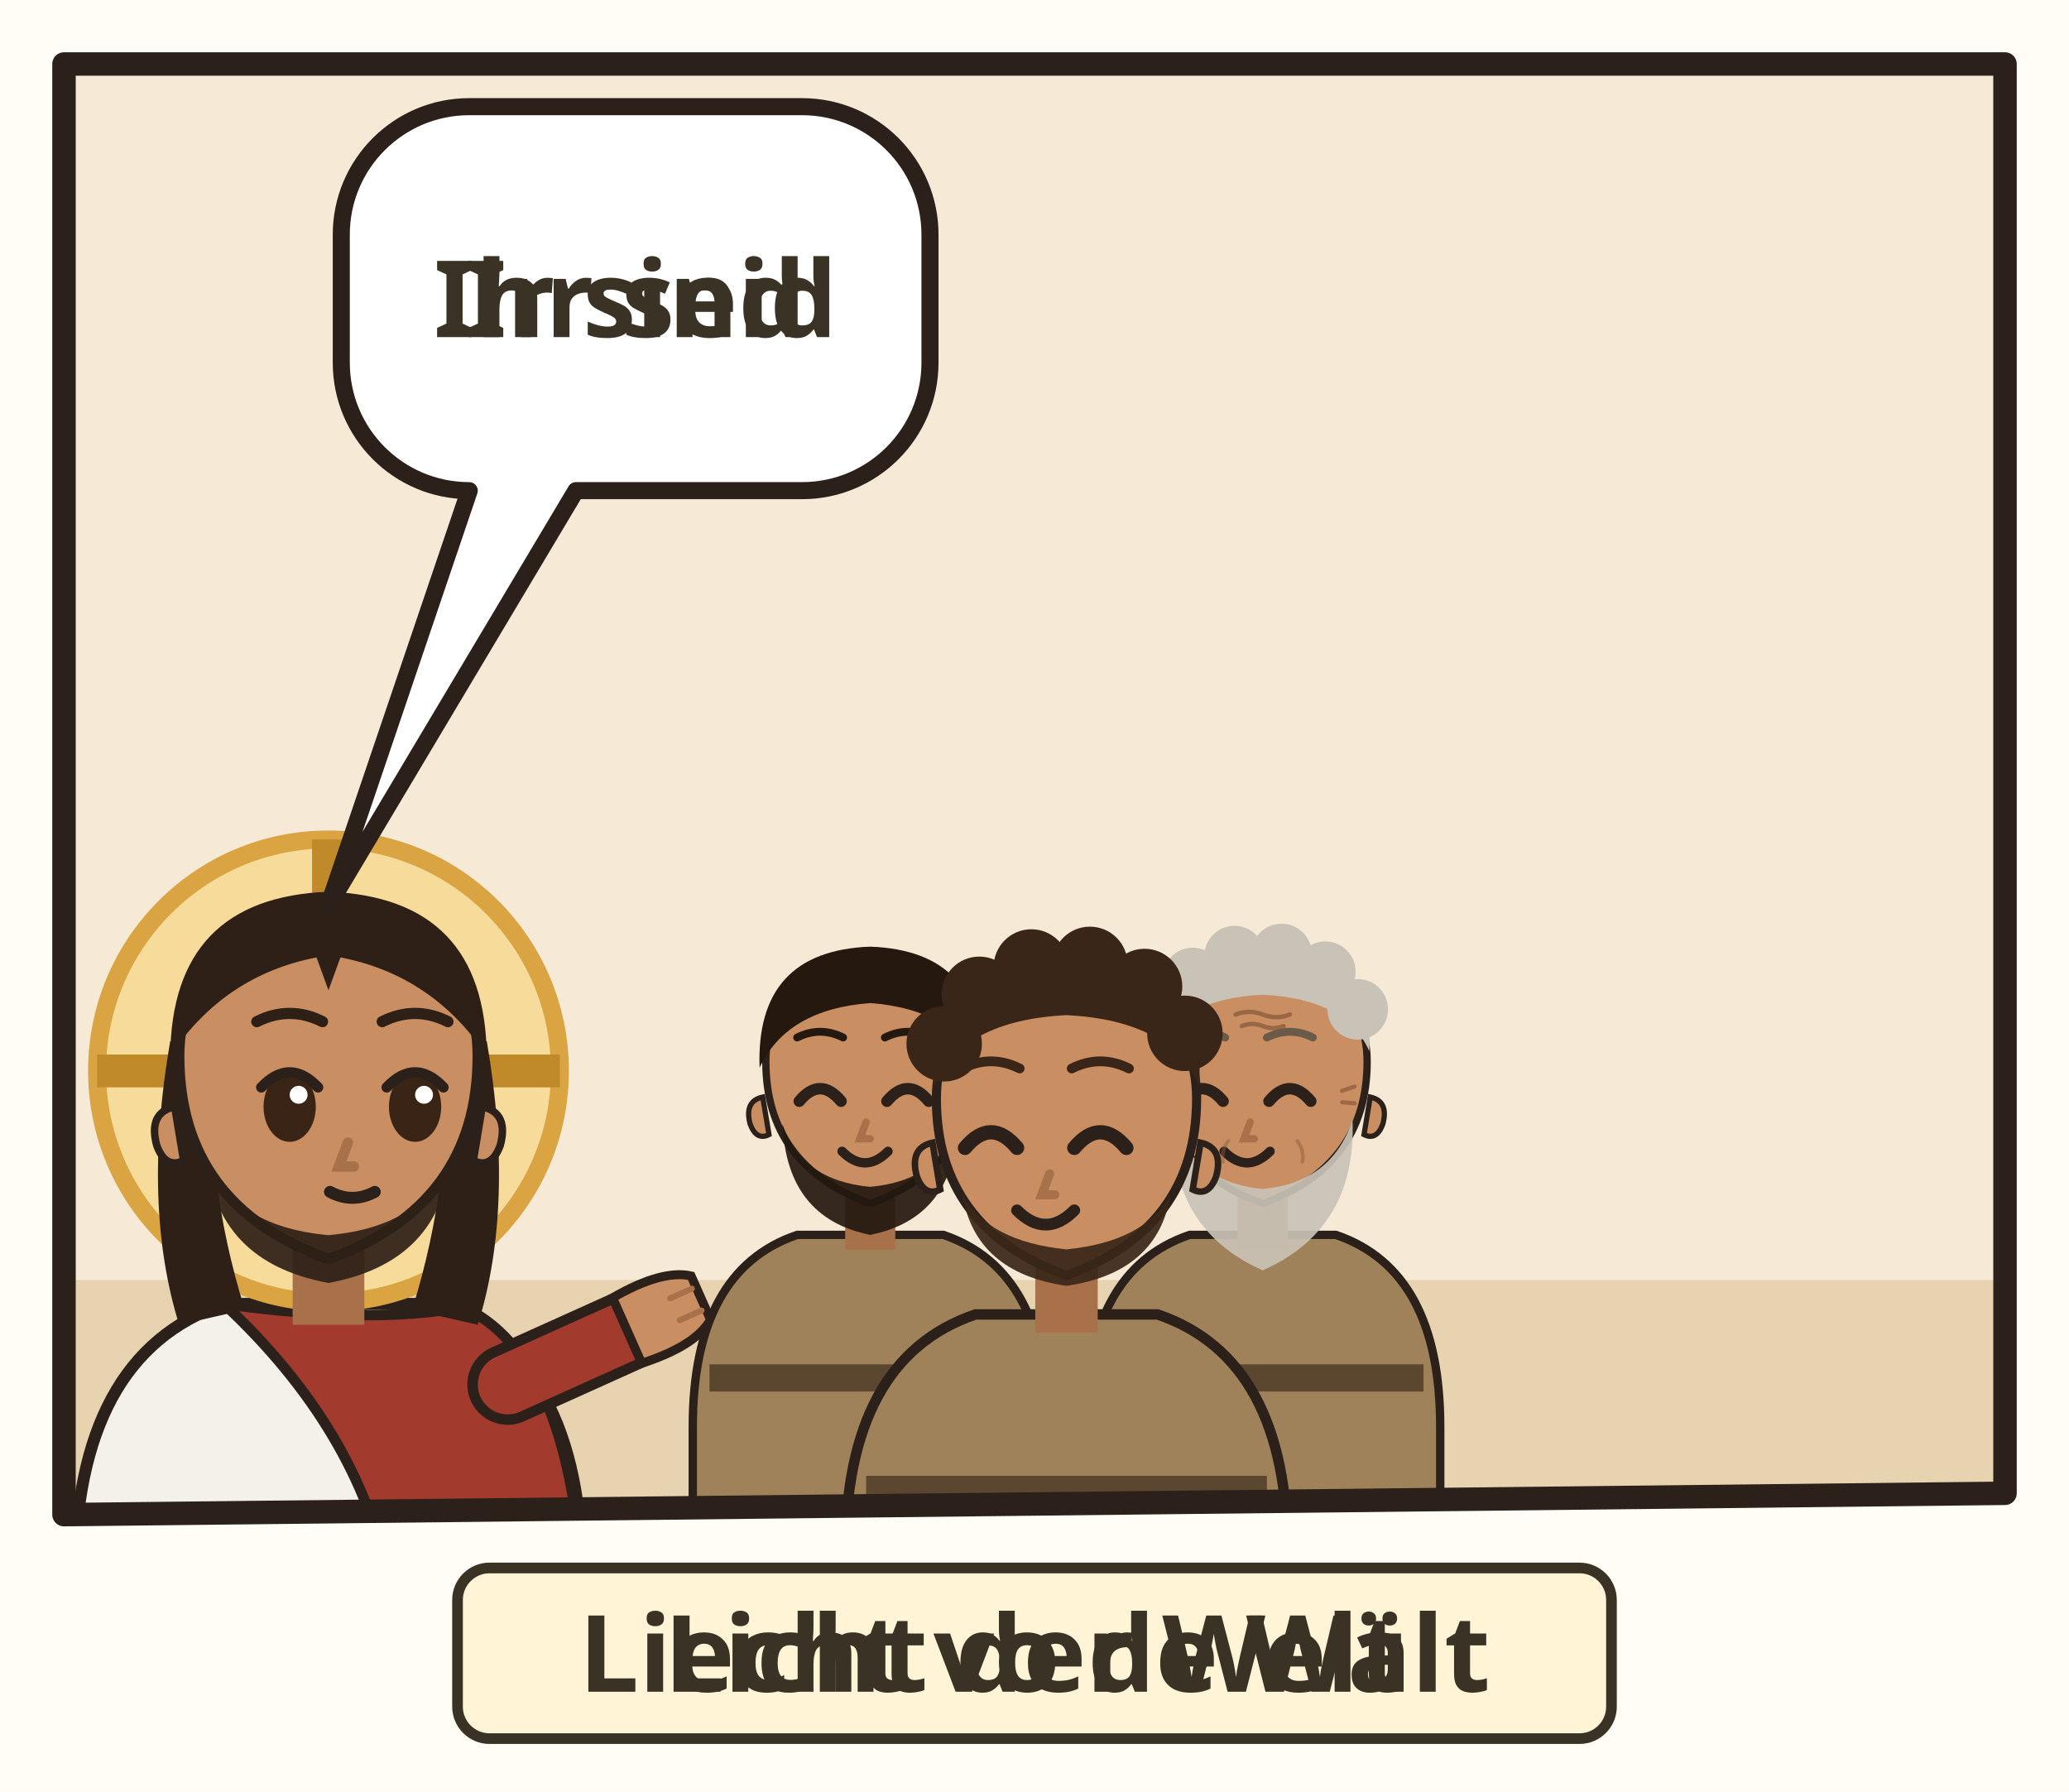
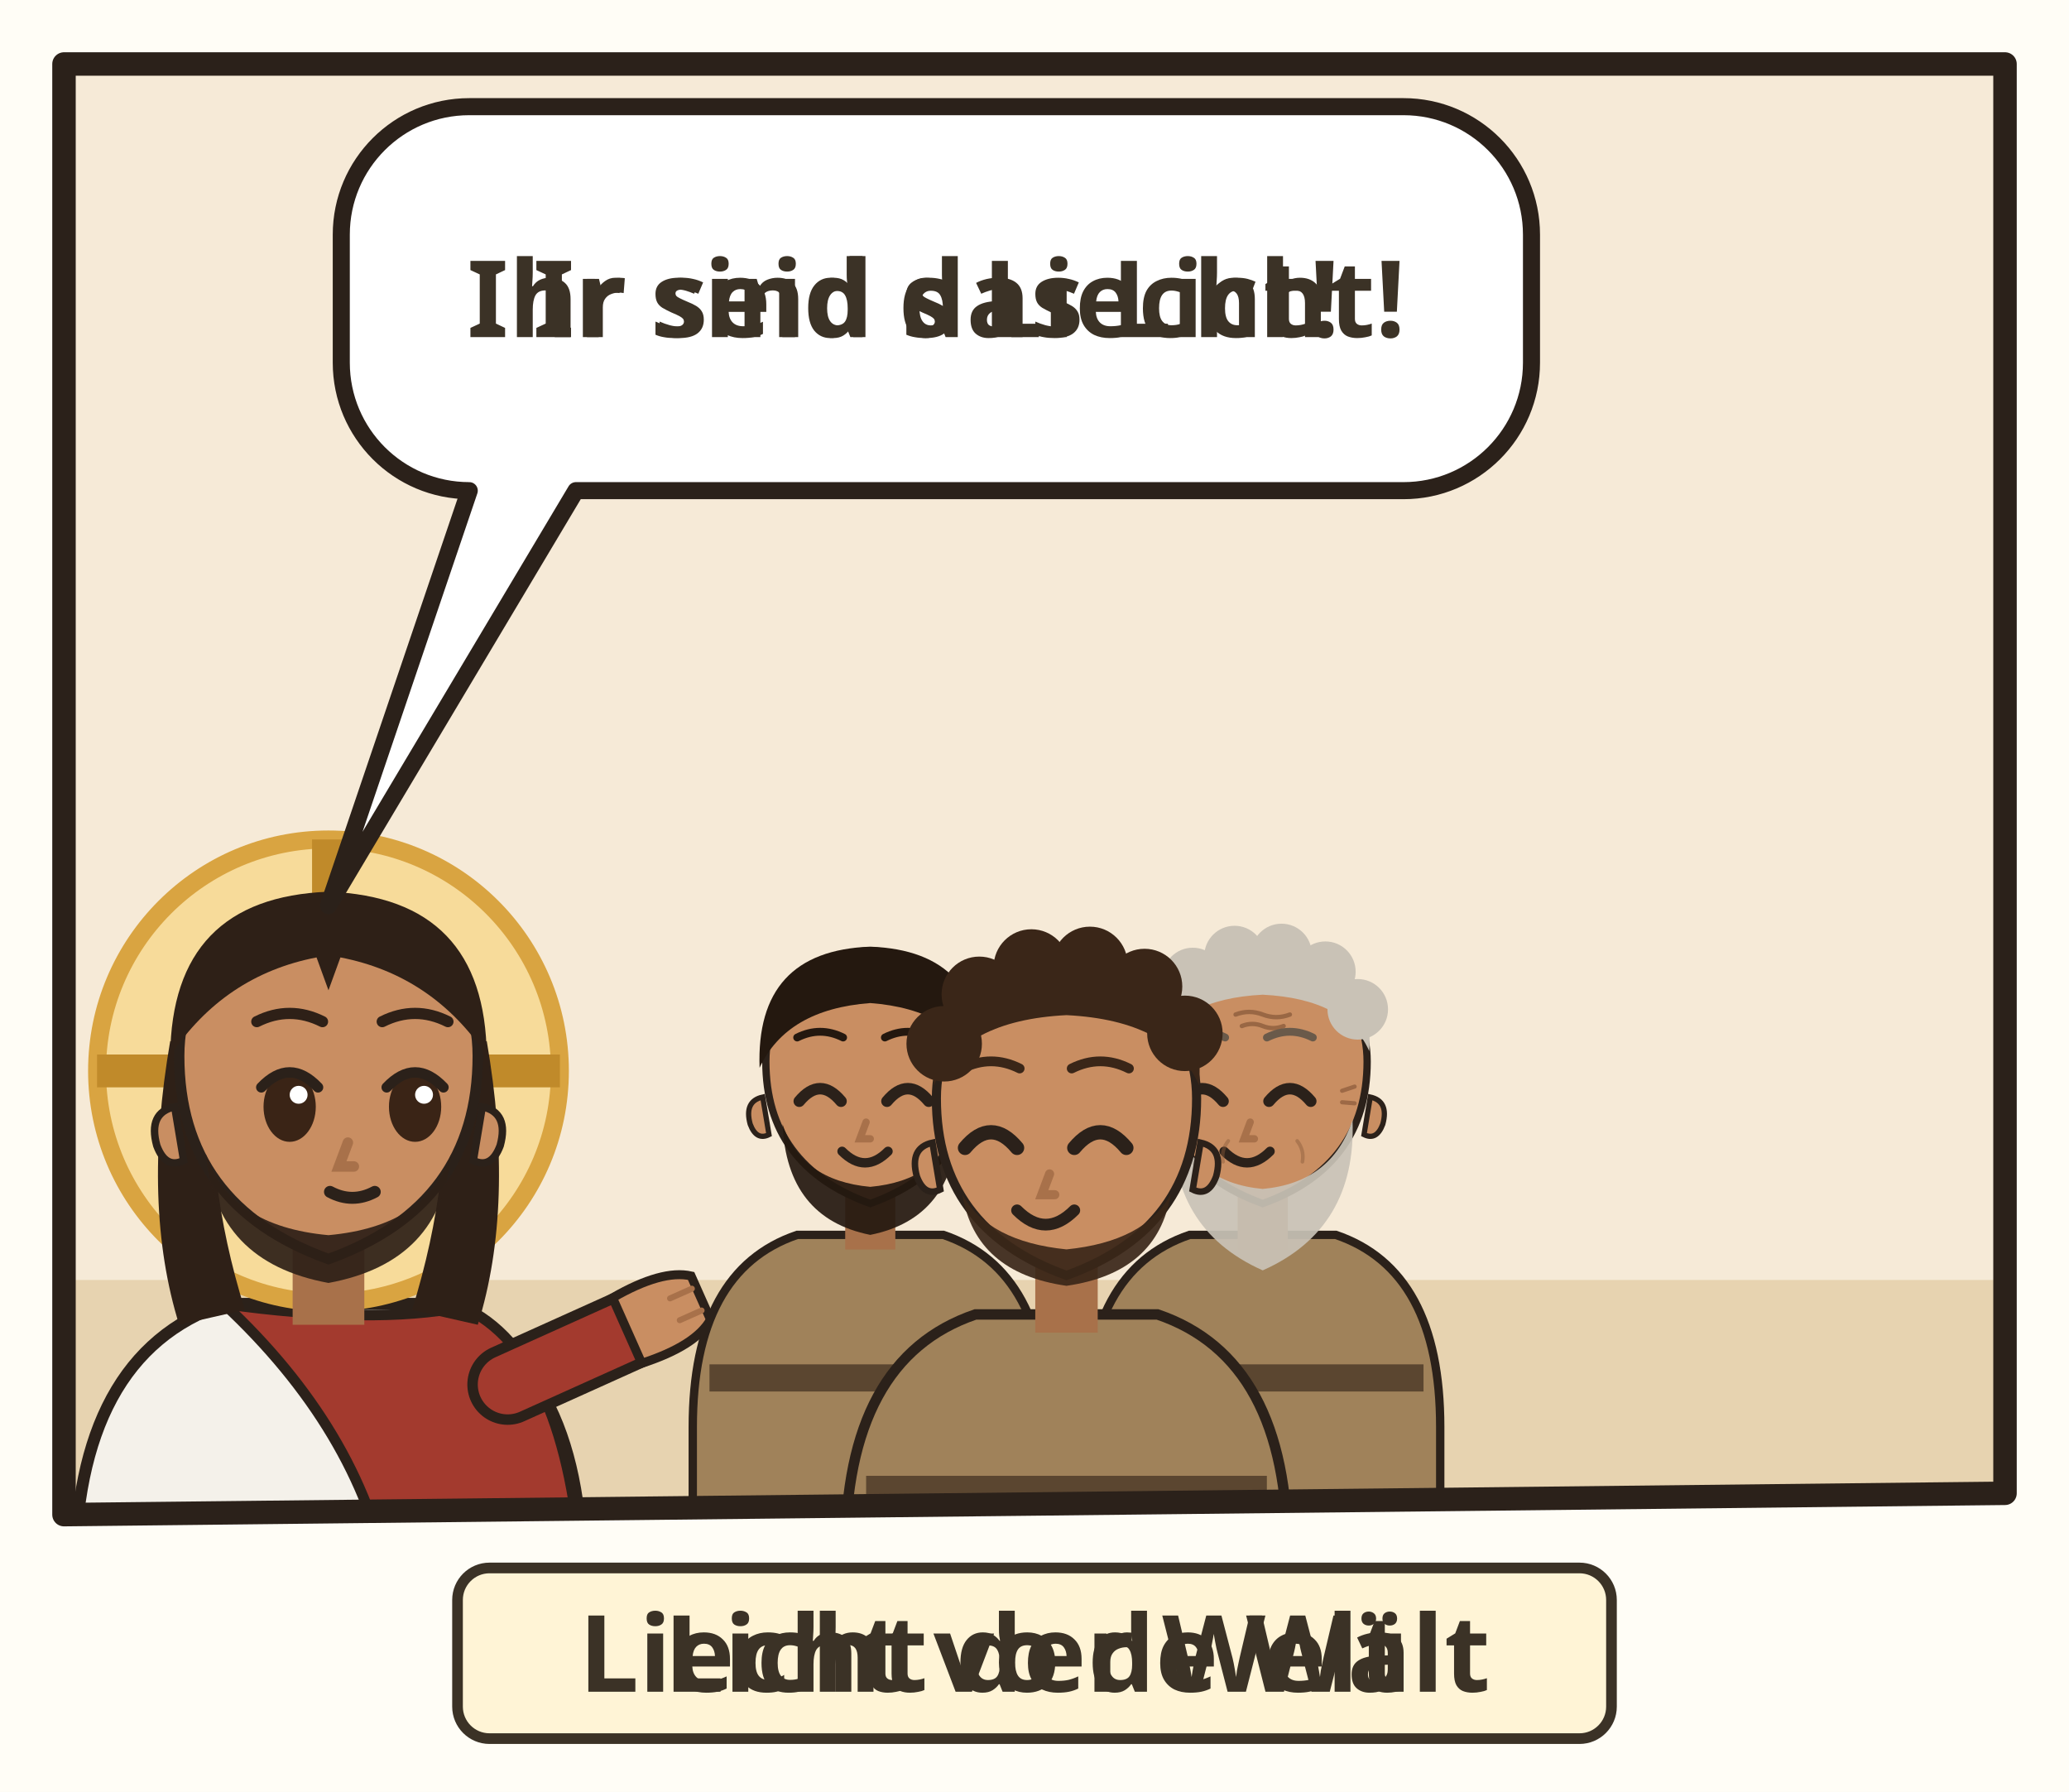
<svg xmlns="http://www.w3.org/2000/svg" viewBox="0 0 194 168">
  <rect width="194" height="168" fill="#FFFDF6" />
  <g transform="translate(4 4)">
    <clipPath id="an-cp-mat-005-014-1">
      <polygon points="2,2 184,2 184,136 2,138" />
    </clipPath>
    <g clip-path="url(#an-cp-mat-005-014-1)">
      <polygon points="2,2 184,2 184,136 2,138" fill="#F6EAD7" />
      <path d="M0 116h186v24H0z" fill="#E7D3B0" />
      <use href="#an-stadt" x="102" y="64" width="80" height="56" opacity=".6" />
      <g transform="translate(26.8 96.4) scale(1.4)">
        <path d="M-17 34V34Q-17 19-7 15.6L7 15.6Q17 19 17 34V34z" fill="#F4F1EA" stroke="#2B211A" stroke-width=".8" />
        <path d="M-7 15.6Q3 17 9 15.8Q16 19 17 34V34H4V34Q2 24-7 15.6z" fill="#A33A2E" stroke="#2B211A" stroke-width=".7" />
        <path d="M12 21L21.1 16.9" stroke="#2B211A" stroke-width="5.4" stroke-linecap="round" />
        <path d="M12 21L21.1 16.9" stroke="#A33A2E" stroke-width="4" stroke-linecap="round" />
        <g transform="translate(21.1 16.9) rotate(66)">
          <path d="M-2.4 1.2Q-2.8-2.6-1.6-4.2h3.2Q2.8-2.6 2.4 1.2z" fill="#C98E62" stroke="#2B211A" stroke-width=".6" />
          <path d="M-.8-3.9v1.6M.8-3.9v1.6" stroke="#A8714A" stroke-width=".4" stroke-linecap="round" />
        </g>
        <circle r="15.5" fill="#F7DB9A" stroke="#D9A441" stroke-width="1.2" />
        <path d="M0-15.5v5M-15.5 0h5M15.5 0h-5" stroke="#C08A2A" stroke-width="2.2" />
        <path d="M-10.6 -2Q-12.5 9-10 17L-5.6 16Q-8.4 7-7.6-1z M10.6 -2Q12.5 9 10 17L5.6 16Q8.4 7 7.6-1z" fill="#2E2017" />
        <path d="M-2.4 11h4.8v6h-4.8z" fill="#A8714A" />
        <path d="M-10 -1Q-10 9 0 12.6Q10 9 10 -1A10 10.6 0 0 0 -10 -1z" fill="#C98E62" stroke="#2B211A" stroke-width=".7" />
        <path d="M10.3 2.4q1.8.4 1.2 2.6-.6 1.6-1.8 1z M-10.3 2.4q-1.8.4-1.2 2.6.6 1.6 1.8 1z" fill="#C98E62" stroke="#2B211A" stroke-width=".5" />
        <path d="M-8.2 5.6Q-7.6 12.8 0 14.2Q7.6 12.8 8.2 5.6Q6.6 10.4 0 11Q-6.6 10.4-8.2 5.6z" fill="#2E2017" opacity=".92" />
        <ellipse cx="-2.6" cy="2.4" rx="1.75" ry="2.35" fill="#3A2416" />
        <path d="M-4.5 1.1Q-2.6 -0.9 -0.7 1.1" fill="none" stroke="#2B211A" stroke-width=".7" stroke-linecap="round" />
        <circle cx="-2.0" cy="1.6" r=".6" fill="#FFF" />
        <ellipse cx="5.8" cy="2.4" rx="1.75" ry="2.35" fill="#3A2416" />
        <path d="M3.9 1.1Q5.8 -0.9 7.7 1.1" fill="none" stroke="#2B211A" stroke-width=".7" stroke-linecap="round" />
        <circle cx="6.4" cy="1.6" r=".6" fill="#FFF" />
        <path d="M1.3 4.8l-.6 1.6h1" fill="none" stroke="#A8714A" stroke-width=".7" stroke-linecap="round" />
        <path d="M0.1 8.1Q1.6 8.9 3.1 8.1" fill="none" stroke="#2B211A" stroke-width=".8" stroke-linecap="round" />
        <path d="M-10.6-1Q-10.5-11.6 0-12Q10.5-11.6 10.6-1Q7-6.4 .8-7.6L0-5.4-.8-7.6Q-7-6.4-10.6-1z" fill="#2E2017" />
        <path d="M-4.8 -3.3Q-2.6 -4.4 -0.4 -3.3M3.6 -3.3Q5.8 -4.4 8.0 -3.3" fill="none" stroke="#2E2017" stroke-width="0.75" stroke-linecap="round" />
      </g>
      <g transform="translate(77.6 96.5) scale(0.979)">
        <path d="M-17 46V34Q-17 19-7 15.6L7 15.6Q17 19 17 34V46z" fill="#A0825A" stroke="#2B211A" stroke-width=".8" />
        <path d="M-15.4 28h30.8v2.6h-30.8z" fill="#5B4630" />
        <path d="M-2.4 11h4.8v6h-4.8z" fill="#A8714A" />
        <path d="M-10 -1Q-10 9 0 12.6Q10 9 10 -1A10 10.6 0 0 0 -10 -1z" fill="#C98E62" stroke="#2B211A" stroke-width=".7" />
        <path d="M10.3 2.4q1.8.4 1.2 2.6-.6 1.6-1.8 1z M-10.3 2.4q-1.8.4-1.2 2.6.6 1.6 1.8 1z" fill="#C98E62" stroke="#2B211A" stroke-width=".5" />
        <path d="M-8.4 5Q-8 14 0 15.6Q8 14 8.4 5Q6.6 10.4 0 11Q-6.6 10.4-8.4 5z" fill="#24180F" opacity=".92" />
        <path d="M-6.8 2.8Q-4.8 0.4 -2.8 2.8" fill="none" stroke="#2B211A" stroke-width="1.1" stroke-linecap="round" />
        <path d="M1.6 2.8Q3.6 0.4 5.6 2.8" fill="none" stroke="#2B211A" stroke-width="1.1" stroke-linecap="round" />
        <path d="M-0.4 4.8l-.6 1.6h1" fill="none" stroke="#A8714A" stroke-width=".7" stroke-linecap="round" />
        <path d="M-2.7 7.6Q-0.5 9.8 1.7 7.6" fill="none" stroke="#2B211A" stroke-width=".9" stroke-linecap="round" />
        <path d="M-10.6-.4Q-11-11.6 0-12Q11-11.6 10.6-.4Q8-6 0-6.6Q-8-6-10.6-.4z" fill="#24180F" />
        <path d="M-7.0 -3.3Q-4.8 -4.4 -2.6 -3.3M1.4 -3.3Q3.6 -4.4 5.8 -3.3" fill="none" stroke="#24180F" stroke-width="0.75" stroke-linecap="round" />
      </g>
      <g transform="translate(114.4 96.5) scale(0.979)">
        <path d="M-17 46V34Q-17 19-7 15.6L7 15.6Q17 19 17 34V46z" fill="#A0825A" stroke="#2B211A" stroke-width=".8" />
        <path d="M-15.4 28h30.8v2.6h-30.8z" fill="#5B4630" />
        <path d="M-2.4 11h4.8v6h-4.8z" fill="#A8714A" />
        <path d="M-10 -1Q-10 9 0 12.6Q10 9 10 -1A10 10.6 0 0 0 -10 -1z" fill="#C98E62" stroke="#2B211A" stroke-width=".7" />
        <path d="M10.3 2.4q1.8.4 1.2 2.6-.6 1.6-1.8 1z M-10.3 2.4q-1.8.4-1.2 2.6.6 1.6 1.8 1z" fill="#C98E62" stroke="#2B211A" stroke-width=".5" />
        <path d="M-8.6 4.6Q-9 15 0 19Q9 15 8.6 4.6Q6.6 10.6 0 11.2Q-6.6 10.6-8.6 4.6z" fill="#C9C2B6" opacity=".92" />
        <path d="M-7.8 2.8Q-5.8 0.4 -3.8 2.8" fill="none" stroke="#2B211A" stroke-width="1.1" stroke-linecap="round" />
        <path d="M0.6 2.8Q2.6 0.4 4.6 2.8" fill="none" stroke="#2B211A" stroke-width="1.1" stroke-linecap="round" />
        <path d="M-1.2 4.8l-.6 1.6h1" fill="none" stroke="#A8714A" stroke-width=".7" stroke-linecap="round" />
        <path d="M-3.7 7.6Q-1.5 9.8 0.7 7.6" fill="none" stroke="#2B211A" stroke-width=".9" stroke-linecap="round" />
        <g stroke="#8A5A3A" stroke-linecap="round" fill="none">
          <path d="M-2.6-5.5q1.3-.5 2.6 0t2.6 0M-2-4.4q1-.4 2 0t2 0" stroke-width=".42" opacity=".75" />
          <path d="M-7.6 1.8l-1.2-.4M-7.6 2.9l-1.2.1M7.6 1.8l1.2-.4M7.6 2.9l1.2.1" stroke-width=".4" opacity=".7" />
          <path d="M-3.3 6.6q-.7.9-.5 2M3.3 6.6q.7.9.5 2" stroke-width=".35" opacity=".45" />
        </g>
        <path d="M-10.2-2Q-10.8-11.8 0-12.2Q10.8-11.8 10.2-2Q8-7 0-7.4Q-8-7-10.2-2z" fill="#C9C2B6" />
        <circle cx="-9.4" cy="-5.2" r="2.9" fill="#C9C2B6" />
        <circle cx="-6.7" cy="-9.0" r="2.9" fill="#C9C2B6" />
        <circle cx="-2.7" cy="-11.1" r="2.9" fill="#C9C2B6" />
        <circle cx="1.8" cy="-11.3" r="2.9" fill="#C9C2B6" />
        <circle cx="6.0" cy="-9.6" r="2.9" fill="#C9C2B6" />
        <circle cx="9.1" cy="-6.0" r="2.9" fill="#C9C2B6" />
        <path d="M-8.0 -3.3Q-5.8 -4.4 -3.6 -3.3M0.4 -3.3Q2.6 -4.4 4.8 -3.3" fill="none" stroke="#6A5A4A" stroke-width="0.75" stroke-linecap="round" />
      </g>
      <g transform="translate(96.0 100.2) scale(1.22)">
        <path d="M-17 34V34Q-17 19-7 15.6L7 15.6Q17 19 17 34V34z" fill="#A0825A" stroke="#2B211A" stroke-width=".8" />
        <path d="M-15.4 28h30.8v2.6h-30.8z" fill="#5B4630" />
        <path d="M-2.4 11h4.8v6h-4.8z" fill="#A8714A" />
        <path d="M-10 -1Q-10 9 0 12.6Q10 9 10 -1A10 10.6 0 0 0 -10 -1z" fill="#C98E62" stroke="#2B211A" stroke-width=".7" />
        <path d="M10.3 2.4q1.8.4 1.2 2.6-.6 1.6-1.8 1z M-10.3 2.4q-1.8.4-1.2 2.6.6 1.6 1.8 1z" fill="#C98E62" stroke="#2B211A" stroke-width=".5" />
        <path d="M-8 6.4Q-7 12.4 0 13.4Q7 12.4 8 6.4Q6 10 0 10.6Q-6 10-8 6.4z" fill="#3A2618" opacity=".92" />
        <path d="M-7.8 2.8Q-5.8 0.4 -3.8 2.8" fill="none" stroke="#2B211A" stroke-width="1.1" stroke-linecap="round" />
        <path d="M0.6 2.8Q2.6 0.4 4.6 2.8" fill="none" stroke="#2B211A" stroke-width="1.1" stroke-linecap="round" />
        <path d="M-1.3 4.8l-.6 1.6h1" fill="none" stroke="#A8714A" stroke-width=".7" stroke-linecap="round" />
        <path d="M-3.8 7.6Q-1.6 9.8 0.6 7.6" fill="none" stroke="#2B211A" stroke-width=".9" stroke-linecap="round" />
        <path d="M-10.2-2Q-10.8-11.8 0-12.2Q10.8-11.8 10.2-2Q8-7 0-7.4Q-8-7-10.2-2z" fill="#3A2618" />
        <circle cx="-9.4" cy="-5.2" r="2.9" fill="#3A2618" />
        <circle cx="-6.7" cy="-9.0" r="2.9" fill="#3A2618" />
        <circle cx="-2.7" cy="-11.1" r="2.9" fill="#3A2618" />
        <circle cx="1.8" cy="-11.3" r="2.9" fill="#3A2618" />
        <circle cx="6.0" cy="-9.6" r="2.9" fill="#3A2618" />
        <circle cx="9.1" cy="-6.0" r="2.9" fill="#3A2618" />
        <path d="M-8.0 -3.3Q-5.8 -4.4 -3.6 -3.3M0.4 -3.3Q2.6 -4.4 4.8 -3.3" fill="none" stroke="#3A2618" stroke-width="0.75" stroke-linecap="round" />
      </g>
      <use href="#an-z-leuchten" x="88.0" y="63.8" width="16" height="18" />
      <g>
-         <path d="M40 6H71.2A12 12 0 0 1 83.2 18V30A12 12 0 0 1 71.2 42L50 42L26.8 80.9L40 42H40A12 12 0 0 1 28 30V18A12 12 0 0 1 40 6Z" fill="#FFFFFF" stroke="#2B211A" stroke-width="1.6" stroke-linejoin="round" />
-         <text class="lw lw-de" x="55.6" y="27.6" text-anchor="middle" font-family="sans-serif" font-size="10" font-weight="700" fill="#3B3226">Ihr seid</text>
-         <text class="lw lw-gsw" x="55.6" y="27.6" text-anchor="middle" font-family="sans-serif" font-size="10" font-weight="700" fill="#3B3226">Ir sind</text>
+         <path d="M40 6H127.6A12 12 0 0 1 139.6 18V30A12 12 0 0 1 127.6 42L50 42L26.8 80.9L40 42H40A12 12 0 0 1 28 30V18A12 12 0 0 1 40 6Z" fill="#FFFFFF" stroke="#2B211A" stroke-width="1.6" stroke-linejoin="round" />
+         <text class="lw lw-de" x="83.8" y="27.6" text-anchor="middle" font-family="sans-serif" font-size="10" font-weight="700" fill="#3B3226">Ihr seid das Licht!</text>
+         <text class="lw lw-gsw" x="83.8" y="27.6" text-anchor="middle" font-family="sans-serif" font-size="10" font-weight="700" fill="#3B3226">Ir sind s Liecht!</text>
      </g>
    </g>
    <polygon points="2,2 184,2 184,136 2,138" fill="none" stroke="#2B211A" stroke-width="2.2" stroke-linejoin="round" />
    <g transform="translate(0 142)">
      <g class="ill-words">
        <rect x="38.9" y="1.0" width="108.2" height="16" rx="3" fill="#FFF4D6" stroke="#3B3226" stroke-width="1" />
        <text class="lw lw-de" x="93.0" y="12.6" text-anchor="middle" font-family="sans-serif" font-size="10" font-weight="700" fill="#3B3226">Licht der Welt</text>
        <text class="lw lw-gsw" x="93.0" y="12.6" text-anchor="middle" font-family="sans-serif" font-size="10" font-weight="700" fill="#3B3226">Liecht vo de Wält</text>
      </g>
    </g>
  </g>
</svg>
